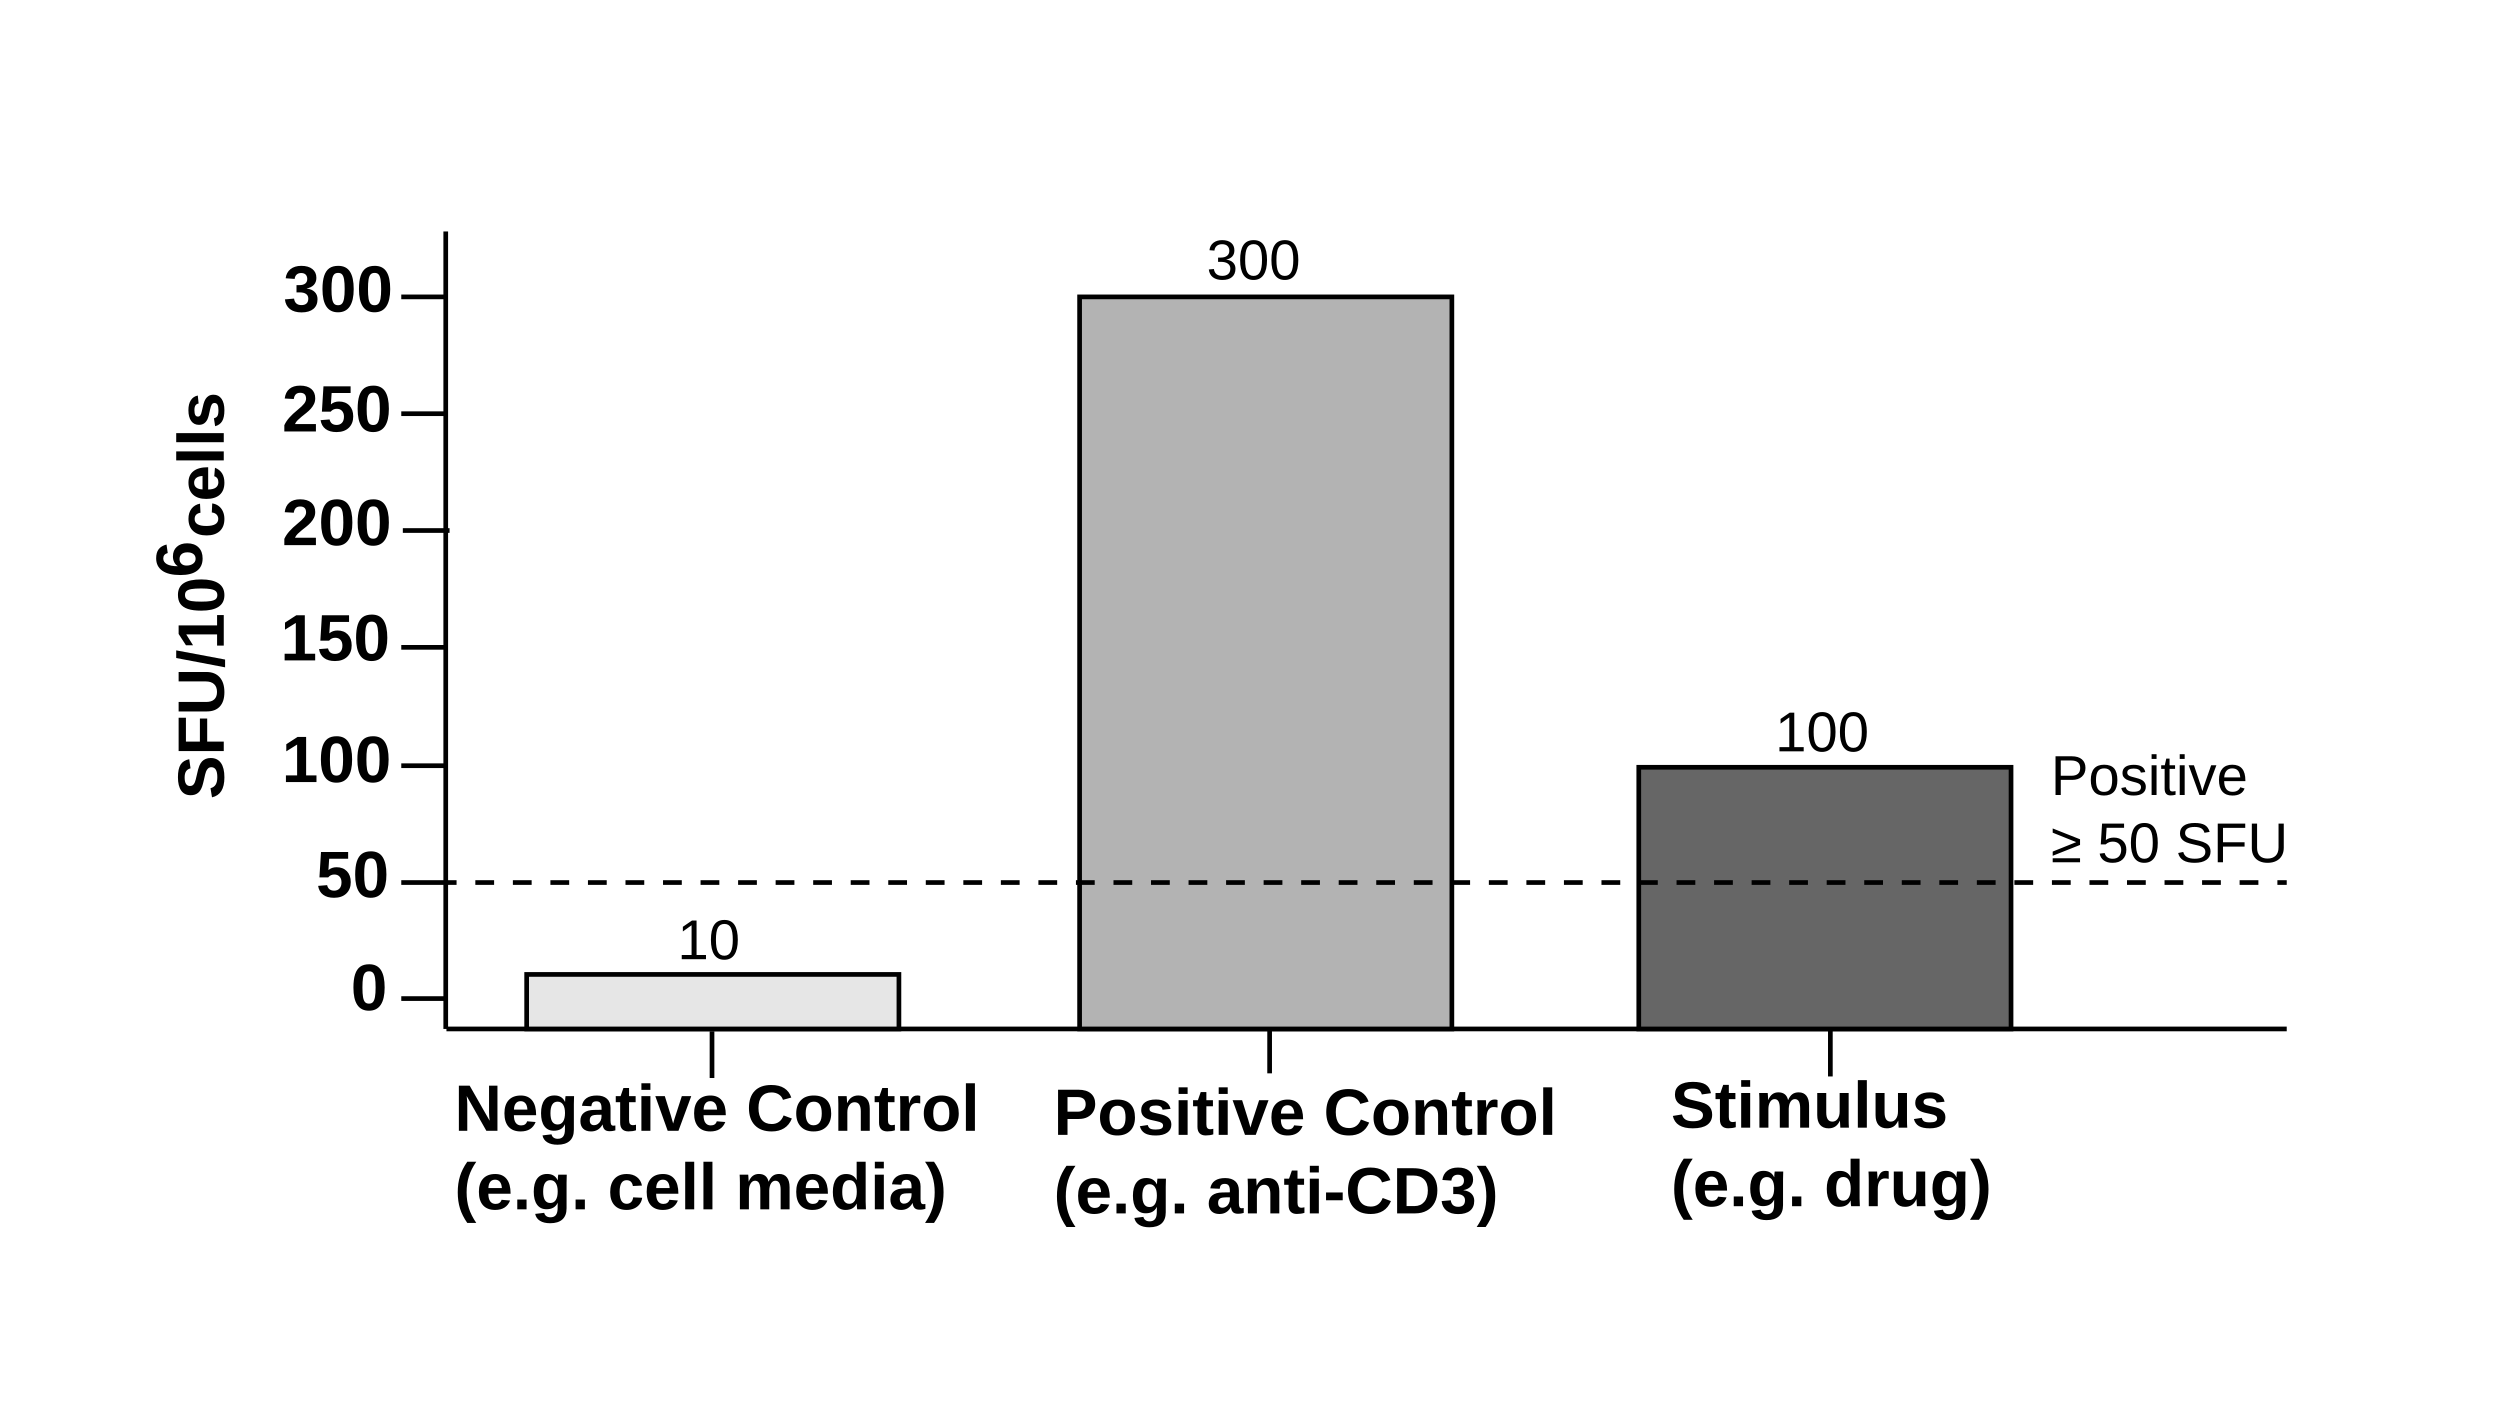
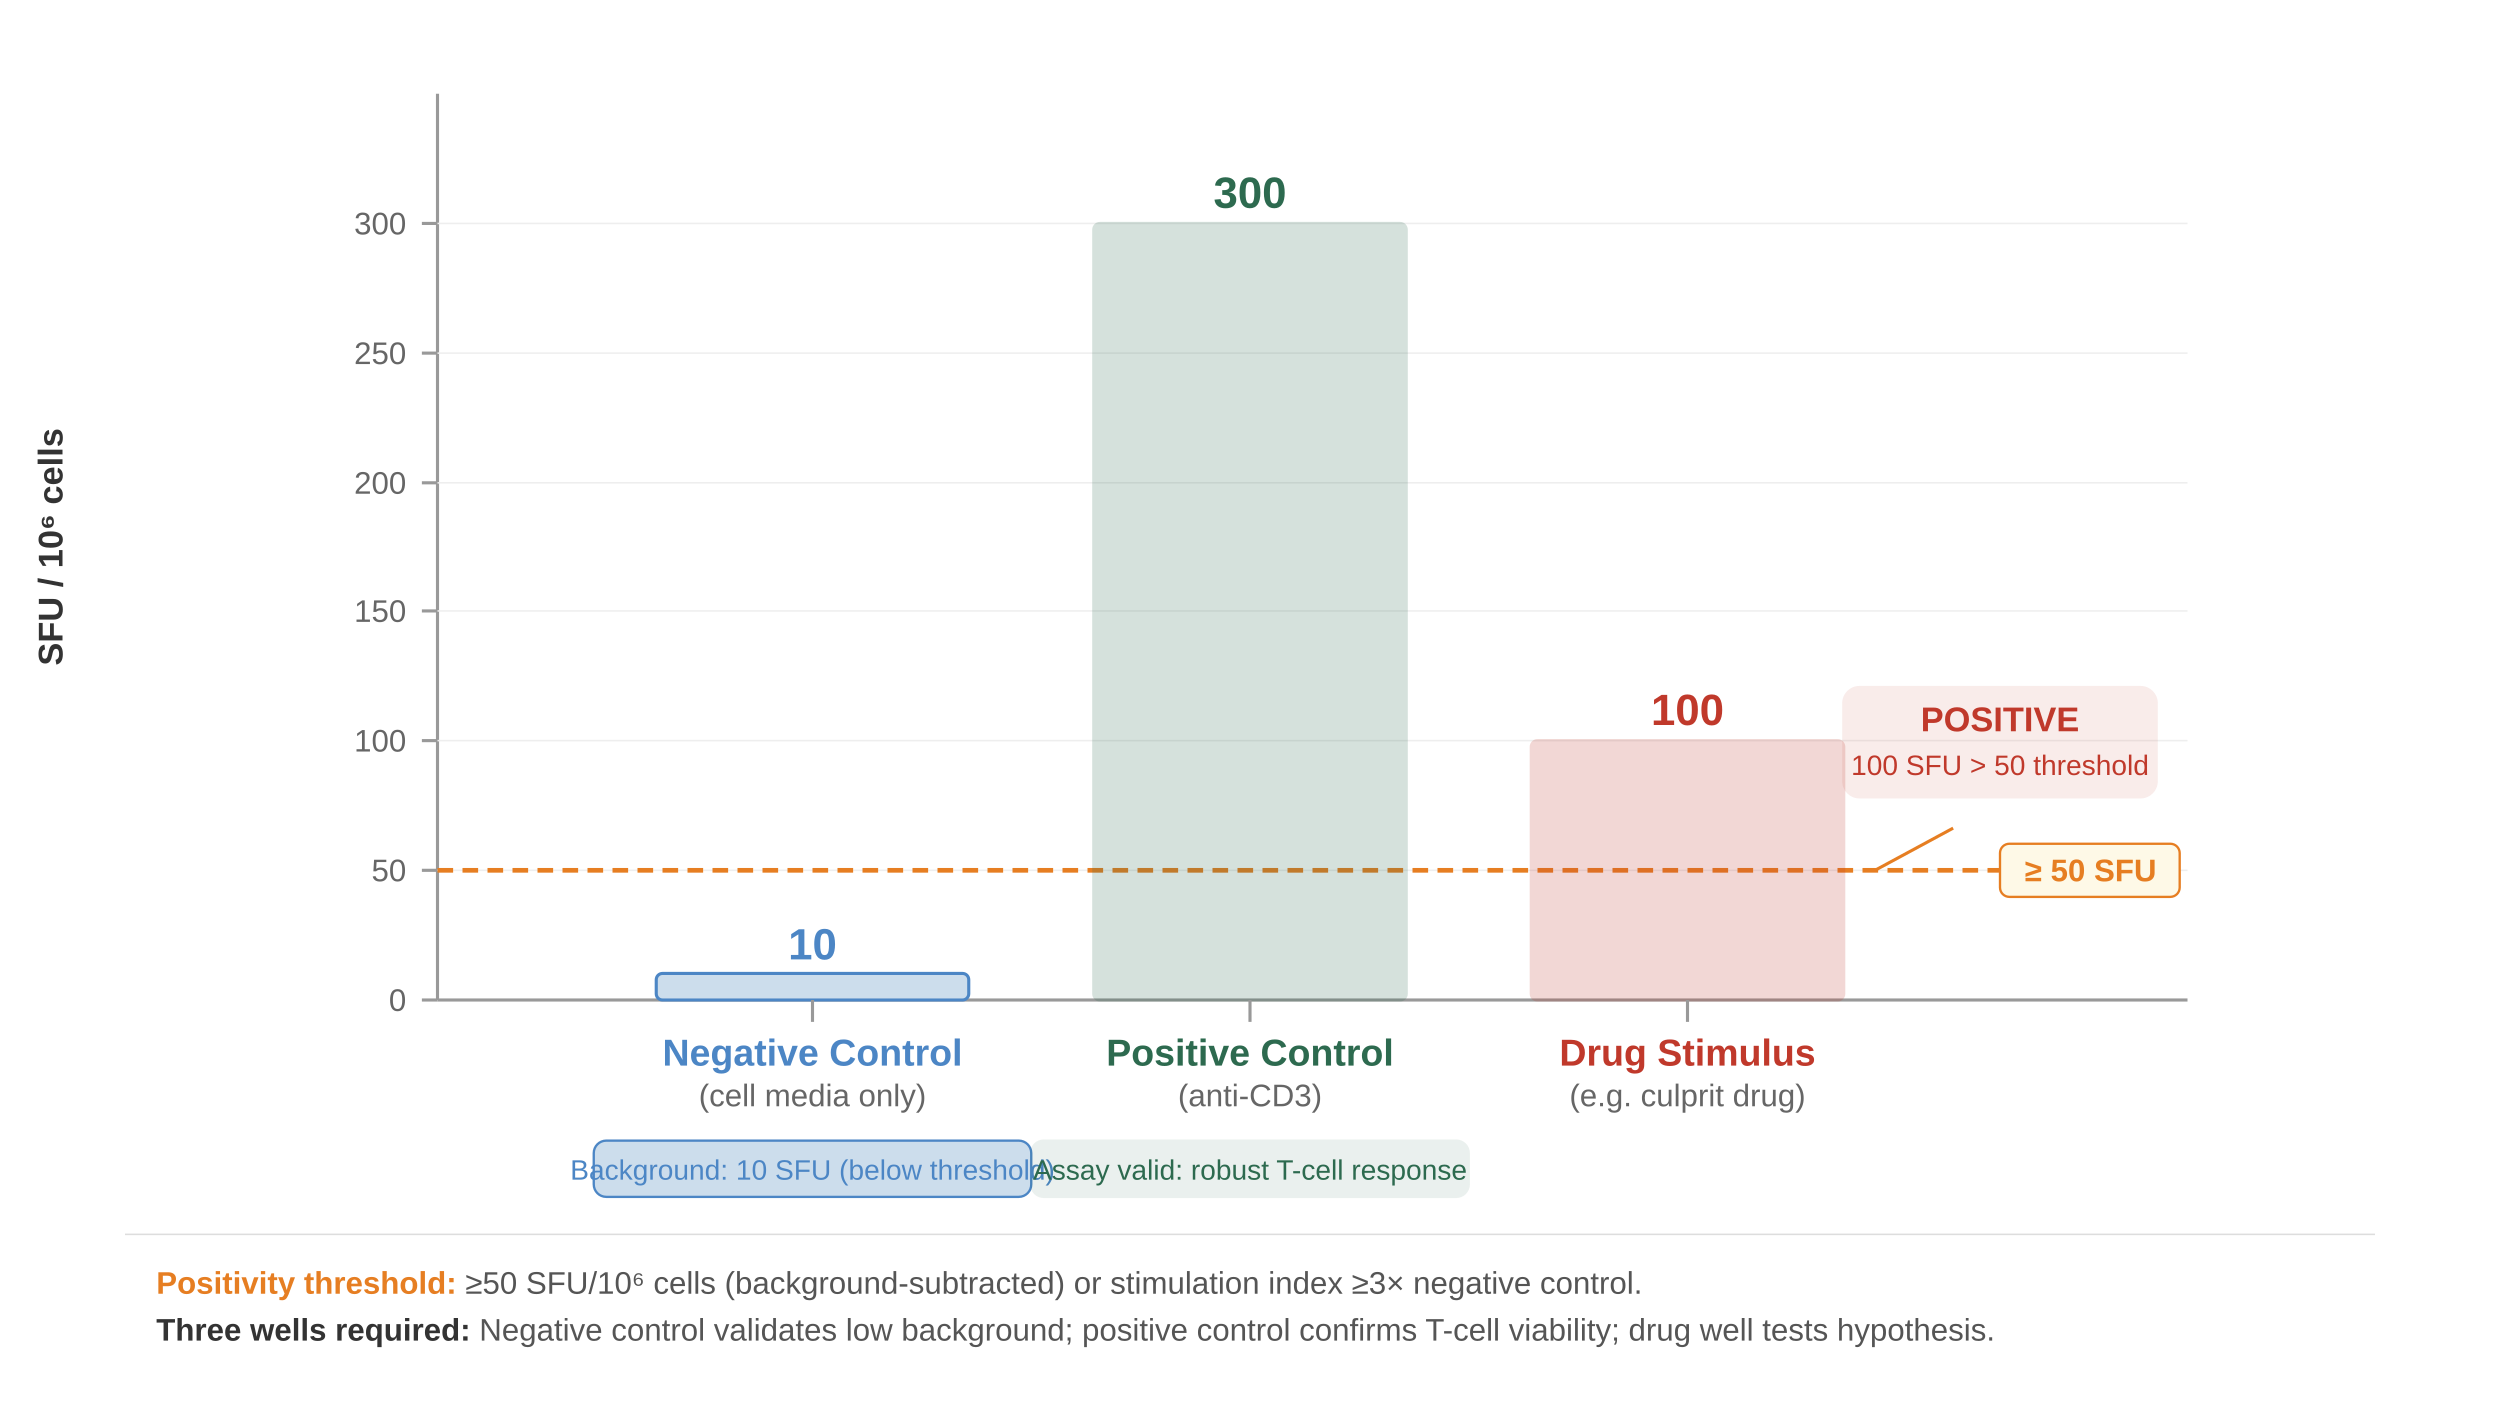
- <svg xmlns="http://www.w3.org/2000/svg" id="Layer_2" version="1.1" viewBox="0 0 1600 900" width="1600" height="900">
-   <defs id="defs1">
-     <style id="style1">
-       .st0 {
-         fill: #b3b3b3;
-       }
- 
-       .st0, .st1, .st2, .st3, .st4 {
-         stroke: #000;
-         stroke-miterlimit: 10;
-         stroke-width: 3px;
-       }
- 
-       .st1 {
-         fill: #666;
-       }
- 
-       .st5 {
-         font-family: ArialMT, Arial;
-         font-size: 36px;
-       }
- 
-       .st2 {
-         fill: #e6e6e6;
-       }
- 
-       .st3 {
-         stroke-dasharray: 12.05 12.05;
-       }
- 
-       .st3, .st4 {
-         fill: none;
-       }
- 
-       .st6 {
-         font-family: Arial-BoldMT, Arial;
-         font-size: 42px;
-         font-weight: 700;
-       }
+ <svg xmlns="http://www.w3.org/2000/svg" version="1.1" viewBox="0 0 1600 900" width="1600" height="900">
+   <defs>
+     <style>
+       .ax-label { font-family: Arial-BoldMT, Arial; font-weight: 700; font-size: 22px; fill: #333; }
+       .ax-tick { font-family: ArialMT, Arial; font-size: 20px; fill: #666; }
+       .bar-label { font-family: Arial-BoldMT, Arial; font-weight: 700; font-size: 24px; }
+       .bar-sub { font-family: ArialMT, Arial; font-size: 20px; fill: #666; }
+       .bar-value { font-family: Arial-BoldMT, Arial; font-weight: 700; font-size: 28px; }
+       .note { font-family: ArialMT, Arial; font-size: 20px; fill: #555; }
+       .note-em { font-family: Arial-BoldMT, Arial; font-weight: 700; font-size: 20px; }
    </style>
  </defs>
-   <text class="st6" id="text2" x="674.347" y="726.313" style="stroke-width:0.997">
-     <tspan x="674.347" y="726.313" id="tspan1" style="stroke-width:0.997">Positive Control</tspan>
-     <tspan x="674.347" y="776.554" id="tspan2" style="stroke-width:0.997">(e.g. anti-CD3)</tspan>
+   <line x1="280" y1="60" x2="280" y2="640" stroke="#999" stroke-width="2" />
+   <line x1="280" y1="640" x2="1400" y2="640" stroke="#999" stroke-width="2" />
+   <text class="ax-label" x="40" y="350" text-anchor="middle" transform="rotate(-90,40,350)">SFU / 10⁶ cells</text>
+   <line x1="270" y1="640" x2="280" y2="640" stroke="#999" stroke-width="2" />
+   <text class="ax-tick" x="260" y="647" text-anchor="end">0</text>
+   <line x1="270" y1="557" x2="280" y2="557" stroke="#999" stroke-width="2" />
+   <text class="ax-tick" x="260" y="564" text-anchor="end">50</text>
+   <line x1="270" y1="474" x2="280" y2="474" stroke="#999" stroke-width="2" />
+   <text class="ax-tick" x="260" y="481" text-anchor="end">100</text>
+   <line x1="270" y1="391" x2="280" y2="391" stroke="#999" stroke-width="2" />
+   <text class="ax-tick" x="260" y="398" text-anchor="end">150</text>
+   <line x1="270" y1="309" x2="280" y2="309" stroke="#999" stroke-width="2" />
+   <text class="ax-tick" x="260" y="316" text-anchor="end">200</text>
+   <line x1="270" y1="226" x2="280" y2="226" stroke="#999" stroke-width="2" />
+   <text class="ax-tick" x="260" y="233" text-anchor="end">250</text>
+   <line x1="270" y1="143" x2="280" y2="143" stroke="#999" stroke-width="2" />
+   <text class="ax-tick" x="260" y="150" text-anchor="end">300</text>
+   <line x1="280" y1="557" x2="1400" y2="557" stroke="#eee" stroke-width="1" />
+   <line x1="280" y1="474" x2="1400" y2="474" stroke="#eee" stroke-width="1" />
+   <line x1="280" y1="391" x2="1400" y2="391" stroke="#eee" stroke-width="1" />
+   <line x1="280" y1="309" x2="1400" y2="309" stroke="#eee" stroke-width="1" />
+   <line x1="280" y1="226" x2="1400" y2="226" stroke="#eee" stroke-width="1" />
+   <line x1="280" y1="143" x2="1400" y2="143" stroke="#eee" stroke-width="1" />
+   <line x1="280" y1="557" x2="1400" y2="557" stroke="#e67e22" stroke-width="3" stroke-dasharray="10 6" />
+   <rect x="1280" y="540" width="115" height="34" rx="6" fill="#fef9e7" stroke="#e67e22" stroke-width="1.5" />
+   <text x="1338" y="564" text-anchor="middle" style="font-family: Arial-BoldMT, Arial; font-weight:700; font-size:20px; fill:#e67e22;">≥ 50 SFU</text>
+   <rect x="420" y="623" width="200" height="17" rx="4" fill="#ccddec" stroke="#4c86c5" stroke-width="2" />
+   <text class="bar-value" x="520" y="614" text-anchor="middle" fill="#4c86c5">10</text>
+   <line x1="520" y1="640" x2="520" y2="654" stroke="#999" stroke-width="2" />
+   <text class="bar-label" x="520" y="682" text-anchor="middle" fill="#4c86c5">Negative Control</text>
+   <text class="bar-sub" x="520" y="708" text-anchor="middle">(cell media only)</text>
+   <rect x="700" y="143" width="200" height="497" rx="4" fill="#2d6a4f" opacity="0.2" stroke="#2d6a4f" stroke-width="2" />
+   <text class="bar-value" x="800" y="133" text-anchor="middle" fill="#2d6a4f">300</text>
+   <line x1="800" y1="640" x2="800" y2="654" stroke="#999" stroke-width="2" />
+   <text class="bar-label" x="800" y="682" text-anchor="middle" fill="#2d6a4f">Positive Control</text>
+   <text class="bar-sub" x="800" y="708" text-anchor="middle">(anti-CD3)</text>
+   <rect x="980" y="474" width="200" height="166" rx="4" fill="#c0392b" opacity="0.2" stroke="#c0392b" stroke-width="2" />
+   <text class="bar-value" x="1080" y="464" text-anchor="middle" fill="#c0392b">100</text>
+   <line x1="1080" y1="640" x2="1080" y2="654" stroke="#999" stroke-width="2" />
+   <text class="bar-label" x="1080" y="682" text-anchor="middle" fill="#c0392b">Drug Stimulus</text>
+   <text class="bar-sub" x="1080" y="708" text-anchor="middle">(e.g. culprit drug)</text>
+   <path d="M 1200,557 L 1250,530" fill="none" stroke="#e67e22" stroke-width="2" marker-end="none" />
+   <rect x="1180" y="440" width="200" height="70" rx="10" fill="#c0392b" opacity="0.1" stroke="#c0392b" stroke-width="2" />
+   <text x="1280" y="468" text-anchor="middle" style="font-family: Arial-BoldMT, Arial; font-weight:700; font-size:22px; fill:#c0392b;">POSITIVE</text>
+   <text x="1280" y="496" text-anchor="middle" style="font-family: ArialMT, Arial; font-size:18px; fill:#c0392b;">100 SFU &gt; 50 threshold</text>
+   <rect x="380" y="730" width="280" height="36" rx="8" fill="#ccddec" stroke="#4c86c5" stroke-width="1.5" />
+   <text x="520" y="755" text-anchor="middle" style="font-family: ArialMT, Arial; font-size:18px; fill:#4c86c5;">Background: 10 SFU (below threshold)</text>
+   <rect x="660" y="730" width="280" height="36" rx="8" fill="#2d6a4f" opacity="0.1" stroke="#2d6a4f" stroke-width="1.5" />
+   <text x="800" y="755" text-anchor="middle" style="font-family: ArialMT, Arial; font-size:18px; fill:#2d6a4f;">Assay valid: robust T-cell response</text>
+   <line x1="80" y1="790" x2="1520" y2="790" stroke="#ddd" stroke-width="1" />
+   <text class="note" x="100" y="828">
+     <tspan style="font-weight:700; fill:#e67e22;">Positivity threshold:</tspan>
+     <tspan> ≥50 SFU/10⁶ cells (background-subtracted) or stimulation index ≥3× negative control.</tspan>
  </text>
-   <text class="st6" id="text4" x="290.867" y="723.721" style="stroke-width:0.997">
-     <tspan x="290.867" y="723.721" id="tspan3" style="stroke-width:0.997">Negative Control</tspan>
-     <tspan x="290.867" y="773.962" id="tspan4" style="stroke-width:0.997">(e.g. cell media)</tspan>
-   </text>
-   <text class="st6" id="text6" x="1069.411" y="721.727" style="stroke-width:0.997">
-     <tspan x="1069.411" y="721.727" id="tspan5" style="stroke-width:0.997">Stimulus</tspan>
-     <tspan x="1069.411" y="771.968" id="tspan6" style="stroke-width:0.997">(e.g. drug)</tspan>
-   </text>
-   <text class="st6" id="text7" x="224.537" y="646.455" style="stroke-width:0.997">
-     <tspan x="224.537" y="646.455" id="tspan7" style="stroke-width:0.997">0</tspan>
-   </text>
-   <text class="st6" id="text8" x="181.373" y="199.465" style="stroke-width:0.997">
-     <tspan x="181.373" y="199.465" id="tspan8" style="stroke-width:0.997">300</tspan>
-   </text>
-   <text class="st6" id="text9" x="180.356" y="500.515" style="stroke-width:0.997">
-     <tspan x="180.356" y="500.515" id="tspan9" style="stroke-width:0.997">100</tspan>
-   </text>
-   <text class="st6" id="text10" x="202.297" y="574.183" style="stroke-width:0.997">
-     <tspan x="202.297" y="574.183" id="tspan10" style="stroke-width:0.997">50</tspan>
-   </text>
-   <text class="st6" id="text11" x="179.519" y="422.661" style="stroke-width:0.997">
-     <tspan x="179.519" y="422.661" id="tspan11" style="stroke-width:0.997">150</tspan>
-   </text>
-   <text class="st6" id="text12" x="180.516" y="348.893" style="stroke-width:0.997">
-     <tspan x="180.516" y="348.893" id="tspan12" style="stroke-width:0.997">200</tspan>
-   </text>
-   <text class="st6" id="text13" x="180.516" y="276.123" style="stroke-width:0.997">
-     <tspan x="180.516" y="276.123" id="tspan13" style="stroke-width:0.997">250</tspan>
-   </text>
-   <line class="st4" x1="285.275" y1="148.137" x2="285.275" y2="658.526" id="line13" />
-   <line class="st4" x1="285.724" y1="658.526" x2="1463.507" y2="658.526" id="line14" />
-   <line class="st4" x1="256.815" y1="639.088" x2="286.721" y2="639.088" id="line15" />
-   <line class="st4" x1="256.815" y1="564.822" x2="286.721" y2="564.822" id="line16" />
-   <line class="st4" x1="256.815" y1="490.058" x2="286.721" y2="490.058" id="line17" />
-   <line class="st4" x1="256.815" y1="414.297" x2="286.721" y2="414.297" id="line18" />
-   <line class="st4" x1="257.812" y1="339.533" x2="287.717" y2="339.533" id="line19" />
-   <line class="st4" x1="256.815" y1="264.769" x2="286.721" y2="264.769" id="line20" />
-   <line class="st4" x1="256.815" y1="190.005" x2="286.721" y2="190.005" id="line21" />
-   <line class="st4" x1="455.687" y1="660.022" x2="455.687" y2="689.927" id="line22" />
-   <line class="st4" x1="812.561" y1="657.031" x2="812.561" y2="686.937" id="line23" />
-   <line class="st4" x1="1171.429" y1="659.025" x2="1171.429" y2="688.931" id="line24" />
-   <rect class="st2" x="337.062" y="623.636" width="238.248" height="34.89" id="rect24" />
-   <rect class="st0" x="690.945" y="190.005" width="238.248" height="468.522" id="rect25" />
-   <rect class="st1" x="1048.816" y="491.055" width="238.248" height="167.472" id="rect26" />
-   <g id="g28" transform="matrix(0.9968546,0,0,0.9968546,-75.1376,-113.5374)">
-     <line class="st4" x1="362.5" y1="680.5" x2="368.5" y2="680.5" id="line26" />
-     <line class="st3" x1="380.55" y1="680.5" x2="1531.47" y2="680.5" id="line27" />
-     <line class="st4" x1="1537.5" y1="680.5" x2="1543.5" y2="680.5" id="line28" />
-   </g>
-   <text class="st6" transform="rotate(-90)" id="text28" x="-511.5" y="143.213" style="stroke-width:0.997">
-     <tspan x="-511.5" y="143.213" id="tspan28" style="stroke-width:0.997">SFU/10</tspan>
-   </text>
-   <text class="st6" transform="rotate(-90)" id="text29" x="-369.558" y="129.267" style="stroke-width:0.578">
-     <tspan x="-369.558" y="129.267" id="tspan29" style="stroke-width:0.578">6</tspan>
-   </text>
-   <text class="st6" transform="rotate(-90)" id="text30" x="-355.981" y="143.213" style="stroke-width:0.997">
-     <tspan x="-355.981" y="143.213" xml:space="preserve" id="tspan30" style="stroke-width:0.997"> cells</tspan>
-   </text>
-   <text class="st5" id="text31" x="433.567" y="613.897" style="stroke-width:0.997">
-     <tspan x="433.567" y="613.897" id="tspan31" style="stroke-width:0.997">10</tspan>
-   </text>
-   <text class="st5" id="text32" x="772.259" y="178.82" style="stroke-width:0.997">
-     <tspan x="772.259" y="178.82" id="tspan32" style="stroke-width:0.997">300</tspan>
-   </text>
-   <text class="st5" id="text33" x="1136.101" y="480.867" style="stroke-width:0.997">
-     <tspan x="1136.101" y="480.867" id="tspan33" style="stroke-width:0.997">100</tspan>
-   </text>
-   <text class="st5" id="text35" x="1312.584" y="508.789" style="stroke-width:0.997">
-     <tspan x="1312.584" y="508.789" id="tspan34" style="stroke-width:0.997">Positive</tspan>
-     <tspan x="1312.584" y="551.853" id="tspan35" style="stroke-width:0.997">≥ 50 SFU</tspan>
+   <text class="note" x="100" y="858">
+     <tspan style="font-weight:700; fill:#333;">Three wells required:</tspan>
+     <tspan> Negative control validates low background; positive control confirms T-cell viability; drug well tests hypothesis.</tspan>
  </text>
</svg>
